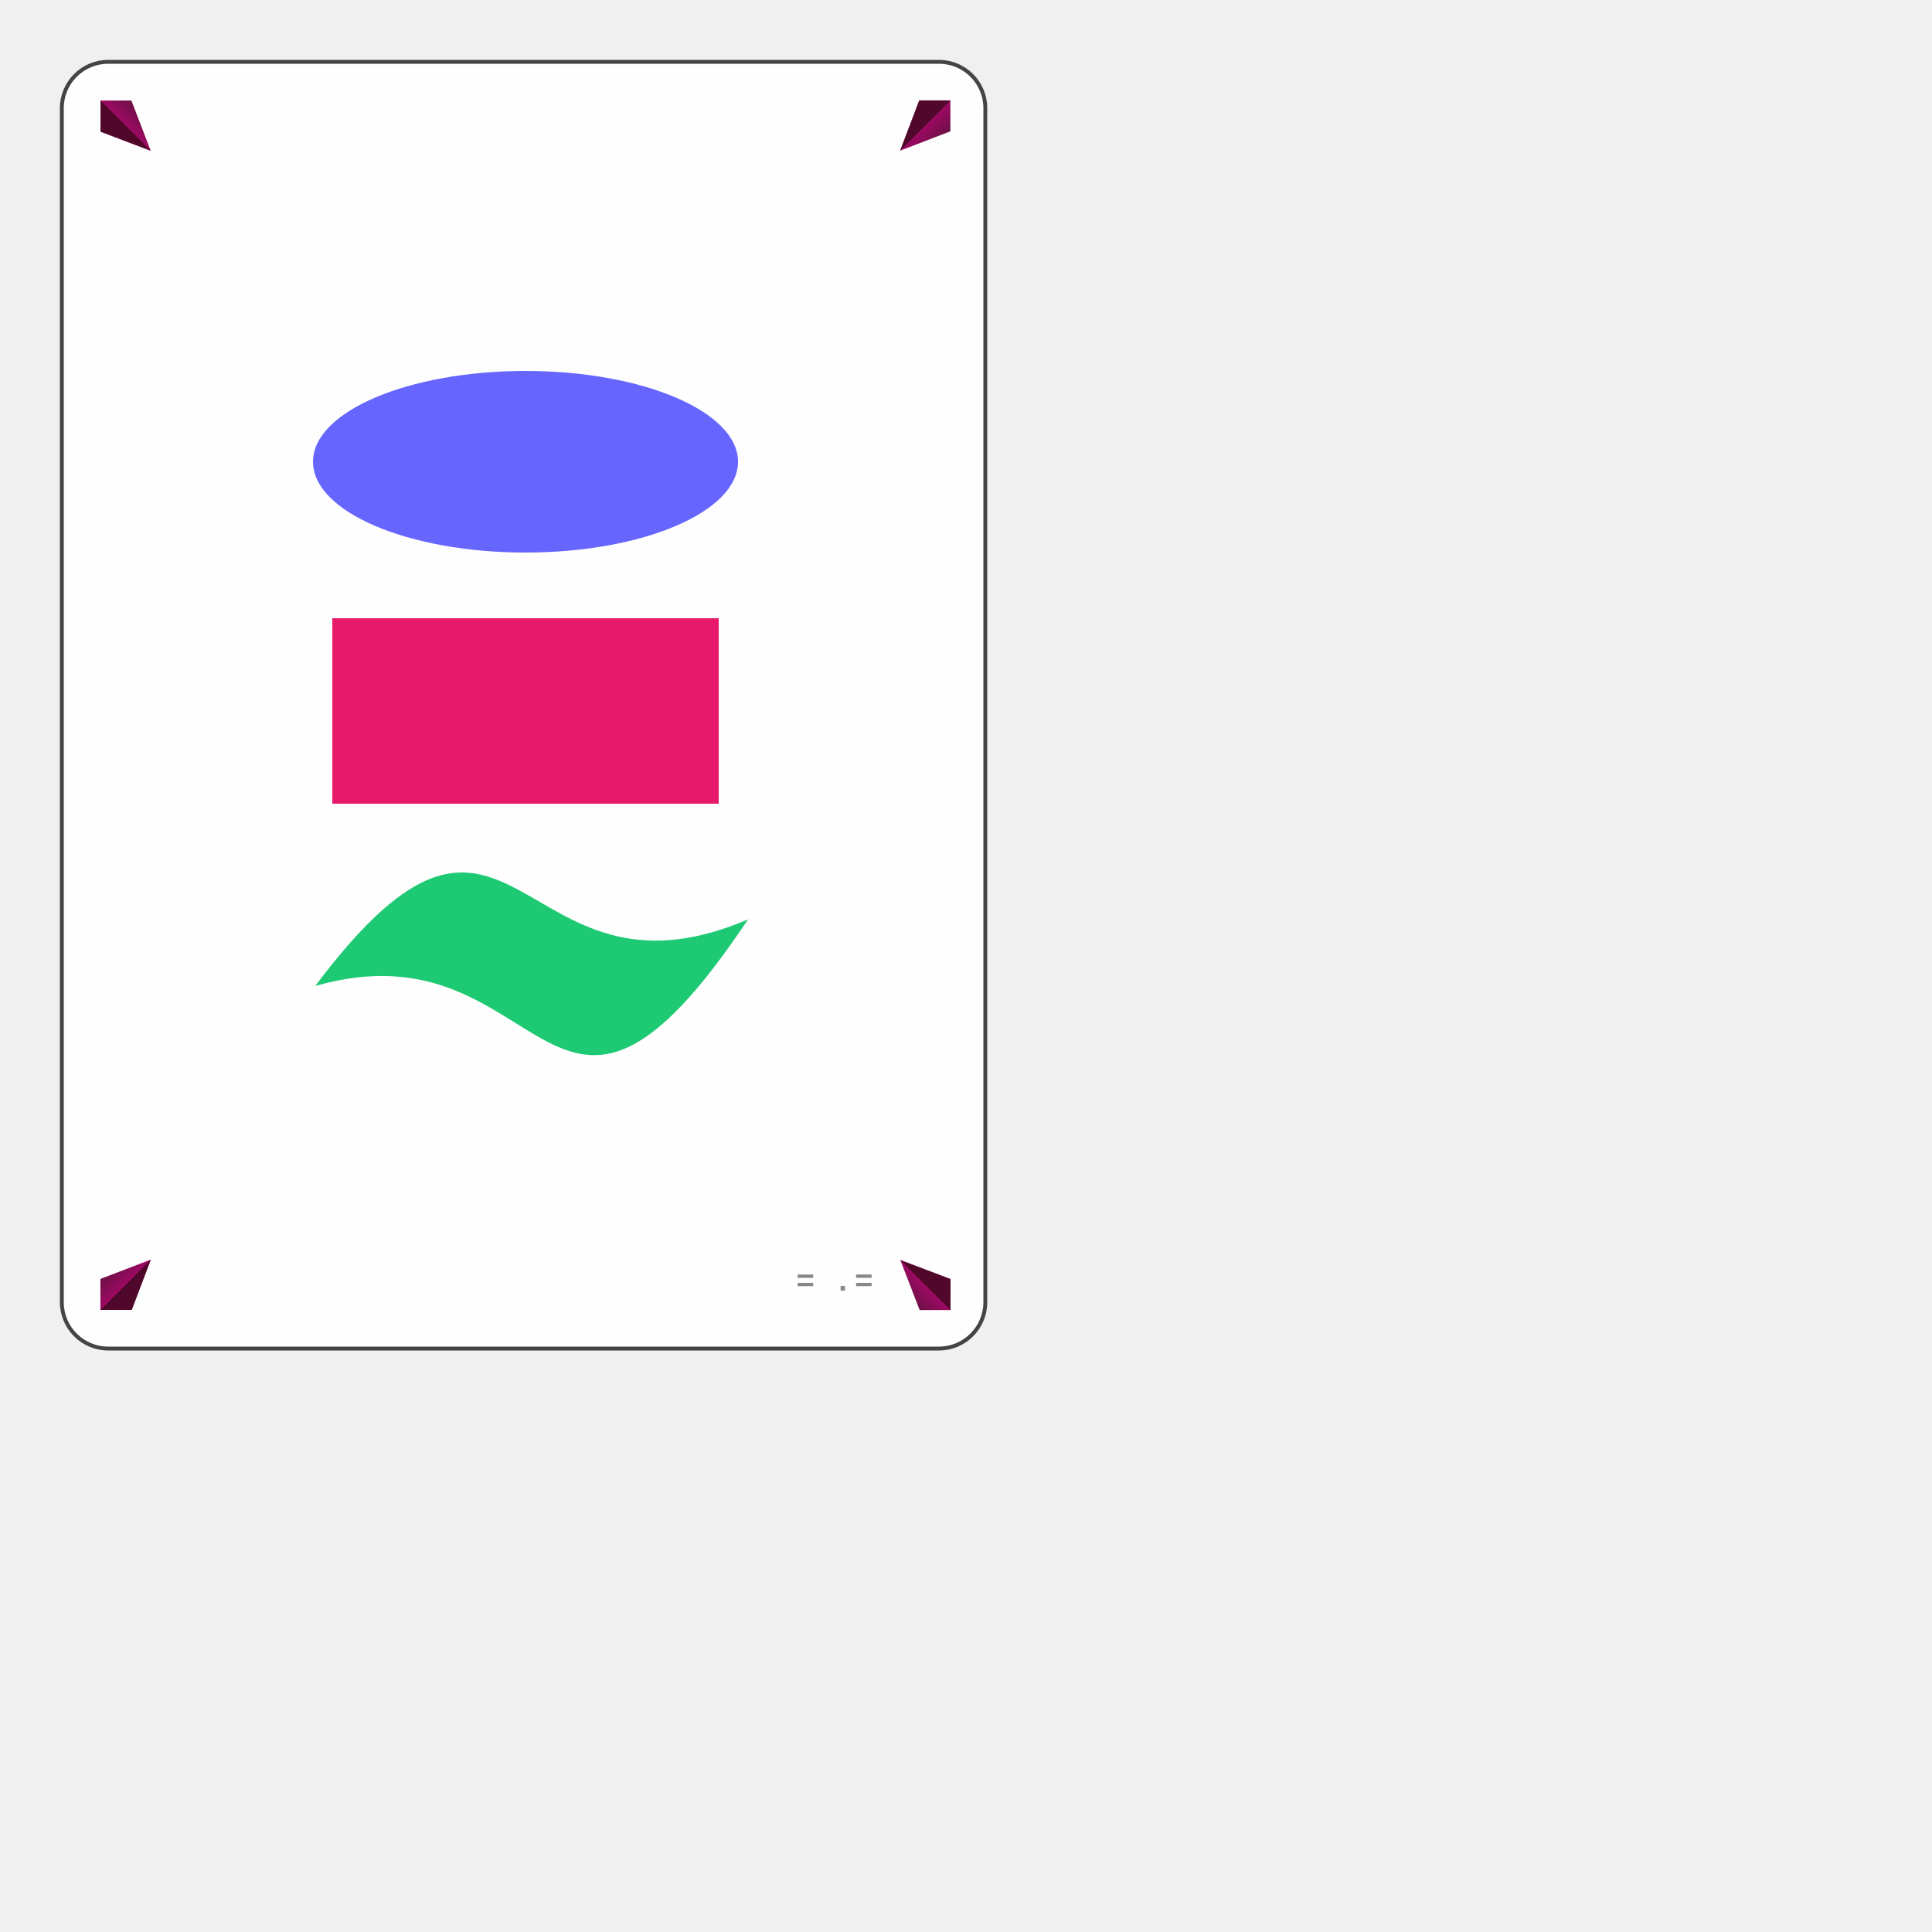
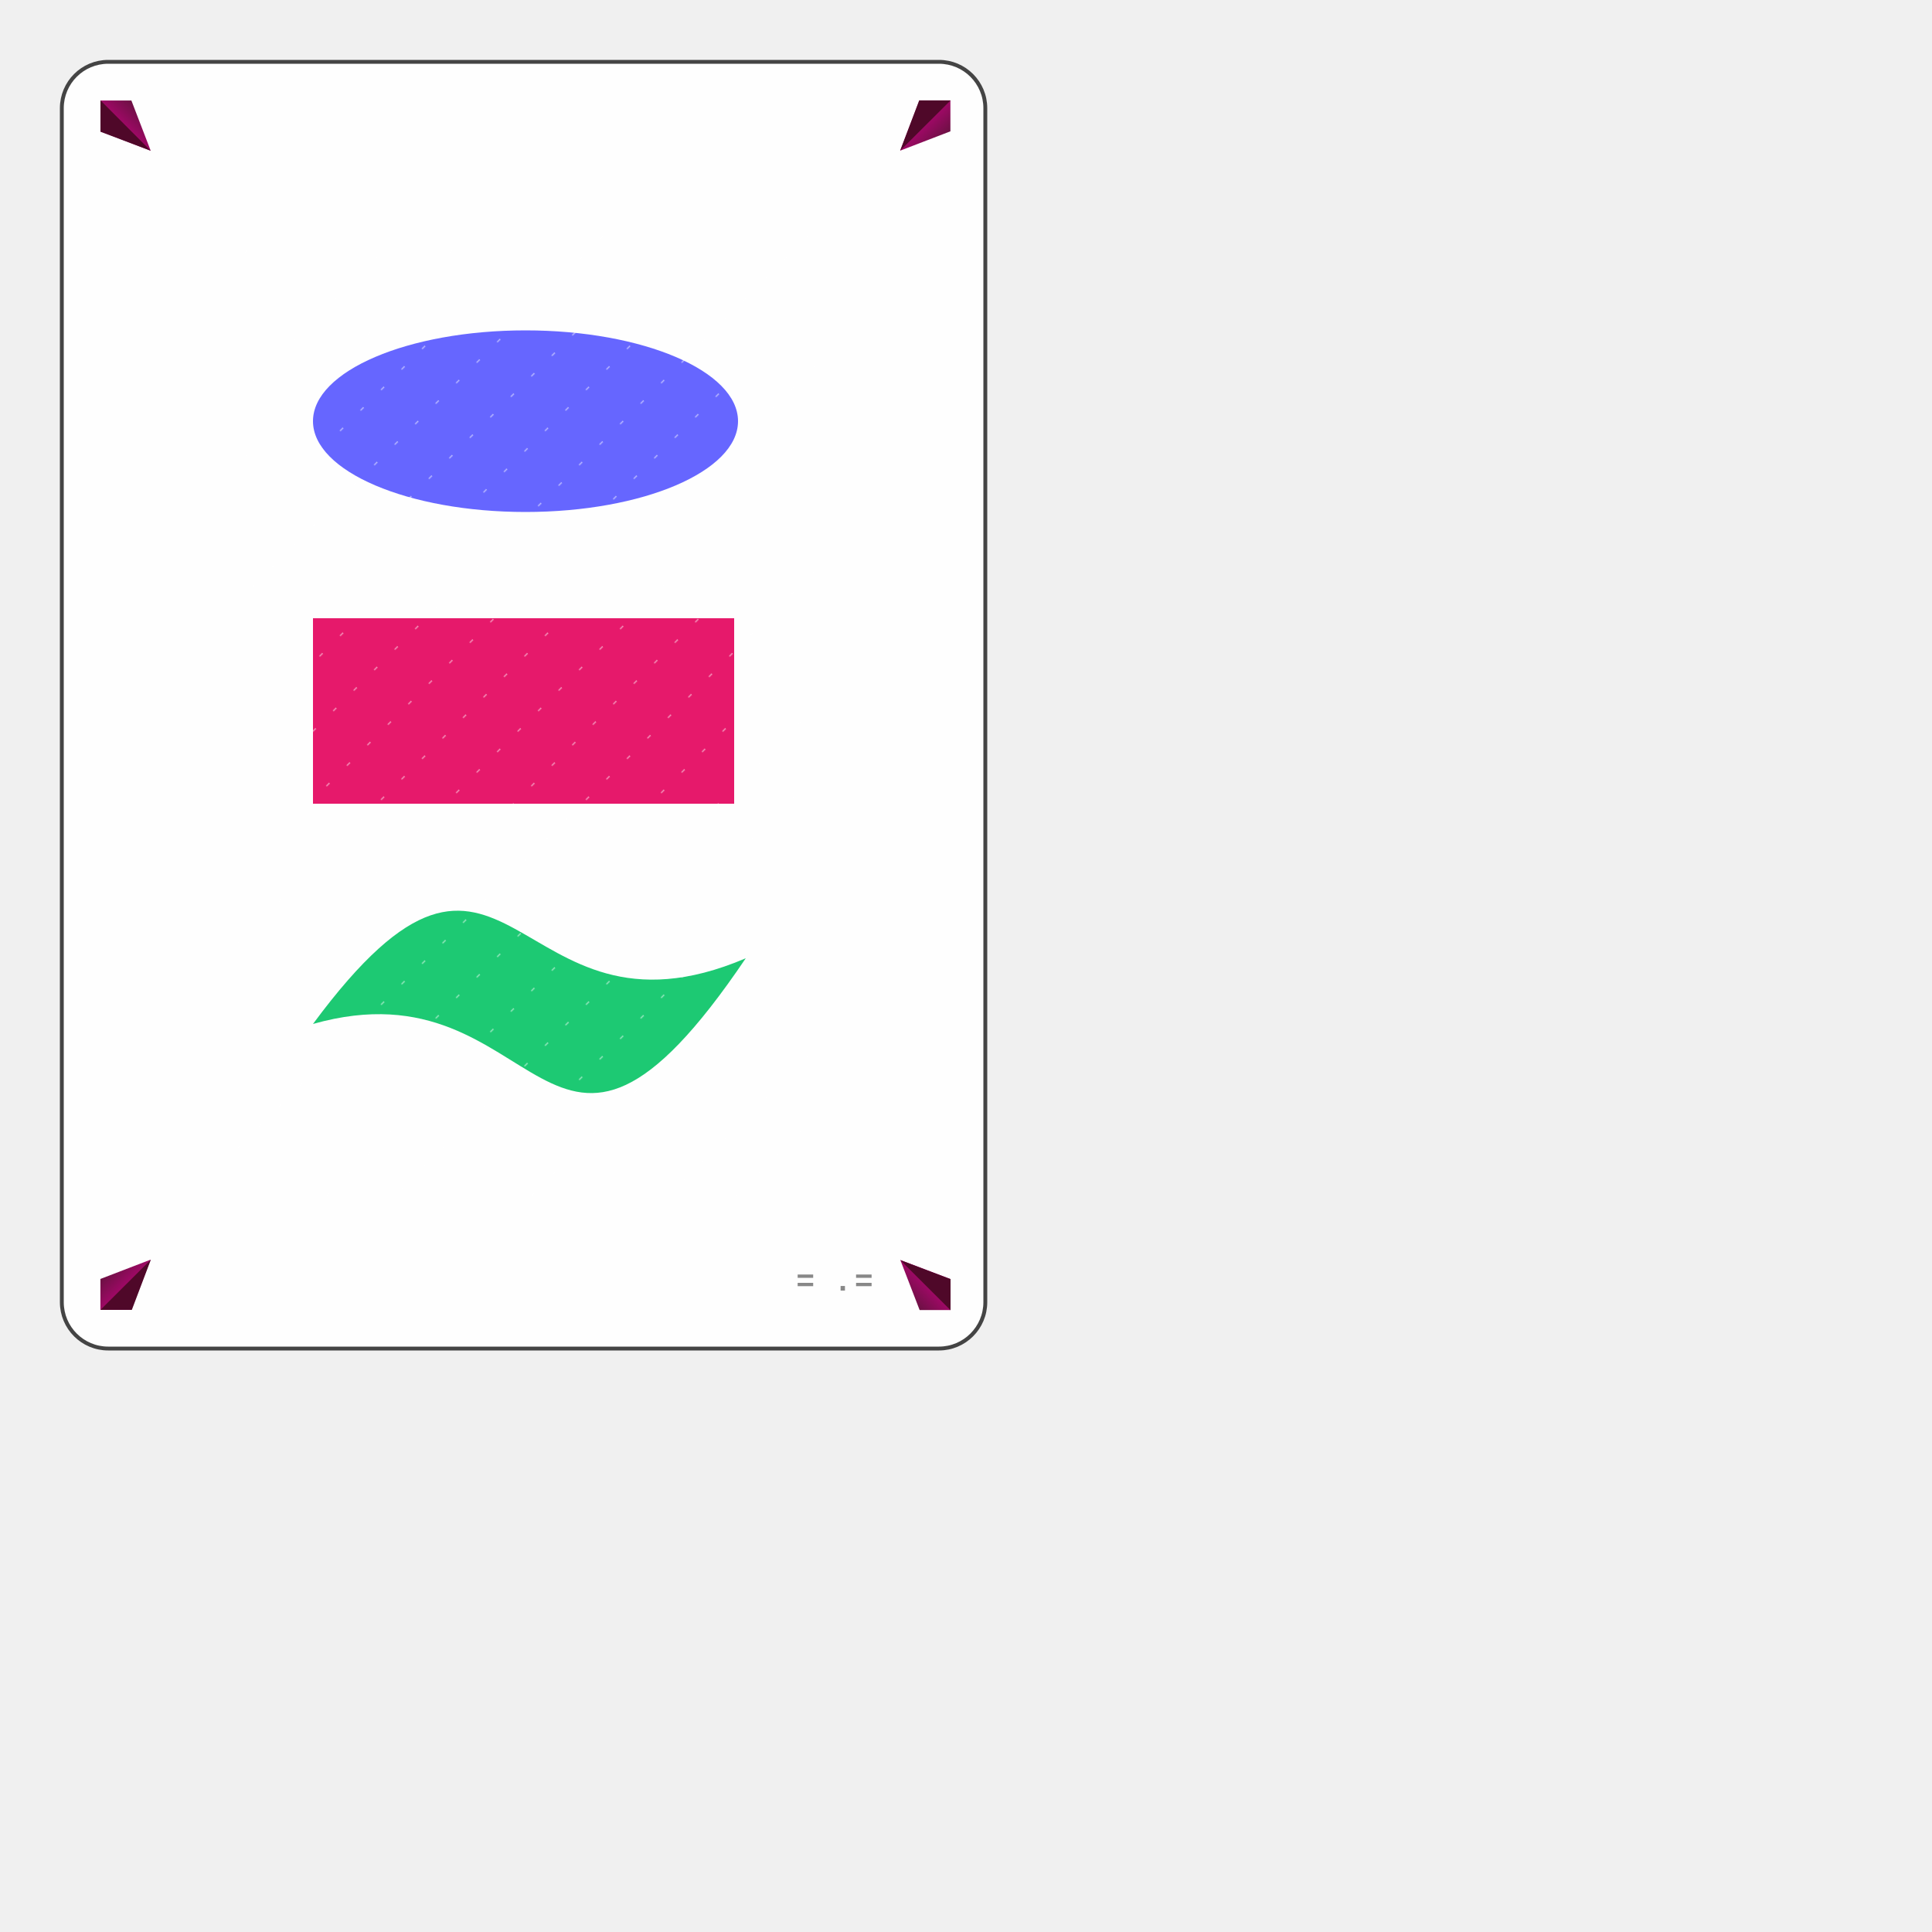
<svg xmlns="http://www.w3.org/2000/svg" xmlns:ns1="https://boxy-svg.com" viewBox="0 0 500 500">
  <defs>
    <ns1:grid x="0" y="0" width="16" height="16" />
    <linearGradient gradientUnits="userSpaceOnUse" x1="43.5" y1="37" x2="43.5" y2="50" id="gradient-0" gradientTransform="matrix(0.702278, 0.711904, -0.860576, 0.858689, 38.36052, -39.78618)" spreadMethod="pad">
      <stop offset="0" style="stop-color: rgb(69, 23, 41);" />
      <stop offset="1" style="stop-color: rgb(209, 0, 136);" />
    </linearGradient>
    <linearGradient gradientUnits="userSpaceOnUse" x1="43.5" y1="37" x2="43.5" y2="50" id="gradient-1" gradientTransform="matrix(0.702278, 0.711904, -0.860576, 0.858689, 38.34239, 260.1958)" spreadMethod="pad">
      <stop offset="0" style="stop-color: rgb(69, 23, 41);" />
      <stop offset="1" style="stop-color: rgb(209, 0, 136);" />
    </linearGradient>
    <linearGradient gradientUnits="userSpaceOnUse" x1="43.5" y1="37" x2="43.5" y2="50" id="gradient-2" gradientTransform="matrix(0.702278, 0.711904, -0.860576, 0.858689, 245.3216, -39.81084)" spreadMethod="pad">
      <stop offset="0" style="stop-color: rgb(69, 23, 41);" />
      <stop offset="1" style="stop-color: rgb(209, 0, 136);" />
    </linearGradient>
    <linearGradient gradientUnits="userSpaceOnUse" x1="43.5" y1="37" x2="43.5" y2="50" id="gradient-3" gradientTransform="matrix(0.702278, 0.711904, -0.860576, 0.858689, 245.3576, 260.2427)" spreadMethod="pad">
      <stop offset="0" style="stop-color: rgb(69, 23, 41);" />
      <stop offset="1" style="stop-color: rgb(209, 0, 136);" />
    </linearGradient>
  </defs>
  <rect width="239" height="333" rx="12" ry="12" stroke="#444" fill="#FEFEFE" fill-opacity="1" stroke-width="1" x="16" y="16" style="pointer-events: none;" />
  <rect width="220" height="310" x="26" y="26" ry="1" fill="url(#A)" fill-opacity="1 " />
  <text x="216" y="334" stroke="black" text-anchor="middle" opacity=".7" style="font-weight: 700; font-family: Arial; letter-spacing: 2px; fill: rgb(85, 85, 85); stroke: none; font-size: 8px; white-space: pre;">= .=</text>
-   <path d="M 86 160 L 186 160 L 186 208 L 86 208 L 86 160 Z" fill="&#09;#e6196b" style="" />
-   <ellipse cx="136" cy="119.5" rx="55" ry="23.5" fill="#6666ff" style="" />
-   <path style="fill-rule: nonzero;" d="M 81.588 255.165 C 133.281 186.242 133.281 263.781 193.588 237.935 C 141.895 315.473 141.895 237.935 81.588 255.165 Z" fill="#1dc973" ns1:origin="0.64 -1.137945" />
+   <rect transform="translate(0 0)" x="81" y="160" width="109" height="48" fill="#e6196b" style="" />
+   <ellipse transform="translate(0 -75)" cx="136" cy="184" rx="55" ry="23.5" fill="#6666ff" style="" />
+   <path transform="translate(0 75)" style="fill-rule: nonzero;" d="m81 190c51-69 51 9 112-17-52 77-52 0-112 17z" fill="#1dc973" ns1:origin="0.64 -1.137945" />
  <path d="M 26.003 26.011 Z Z M 26.003 26.011 L 34.003 26.011 L 39.003 39.011 L 26.003 34.011 L 26.003 26.011 Z" style="fill: url(#gradient-0);" fill-opacity="1" />
  <path style="fill: rgb(79, 8, 41);" d="M 26.002 25.971 L 39.003 39.011 L 26.003 34.091 L 26.002 25.971 Z" />
  <path d="M 25.984 325.992 Z Z M 25.984 325.992 L 33.984 325.992 L 38.984 338.992 L 25.984 333.992 L 25.984 325.992 Z" style="fill: url(#gradient-1);" fill-opacity="1" transform="matrix(0, -1, 1, 0, -300.008, 364.976)" />
  <path style="fill: rgb(79, 8, 41);" d="M 26.02 325.972 L 39.021 339.012 L 26.021 334.092 L 26.02 325.972 Z" transform="matrix(0, -1, 1, 0, -299.9715, 365.0125)" />
  <path d="M 232.964 25.986 Z Z M 232.964 25.986 L 240.964 25.986 L 245.964 38.986 L 232.964 33.986 L 232.964 25.986 Z" style="fill: url(#gradient-2);" fill-opacity="1" transform="matrix(0, 1, -1, 0, 271.95, -206.978)" />
  <path style="fill: rgb(79, 8, 41);" d="M 232.984 25.966 L 245.985 39.006 L 232.985 34.086 L 232.984 25.966 Z" transform="matrix(0, 1, -1, 0, 271.9705, -206.9985)" />
  <path d="M 233 326.04 Z Z M 233 326.041  L 241 326.04 L 246 339.0 L 233 334.04 L 233 326.04 Z" style="fill: url(#gradient-3);" fill-opacity="1" transform="matrix(-1, 0, 0, -1, 479, 665.08)" />
  <path style="fill: rgb(79, 8, 41);" d="M 233 326.041 L 246.001 339.0 L 233.001 334.1 L 233 326.01 Z" transform="matrix(-1, 0, 0, -1, 479.001, 665.122)" />
+   <defs>
+     <pattern id="emptys" viewBox="0,0,10,10" width="10%" height="10%" fill="#fff" patternTransform="scale(0.5) rotate(135)">
+       <rect x="0" y="0" width="10%" height="1.75%" />
+     </pattern>
+   </defs>
+   <defs>
+     <pattern id="halfs" viewBox="0,0,10,10" width="10%" height="10%" fill="#fff" patternTransform="scale(0.5) rotate(135)" opacity="0.5">
+       <rect x="0" y="0" width="10%" height="1.75%" />
+     </pattern>
+   </defs>
+   <rect transform="translate(0 0)" x="61" y="60" width="150" height="250" fill="url(#halfs)" style="" />
</svg>
